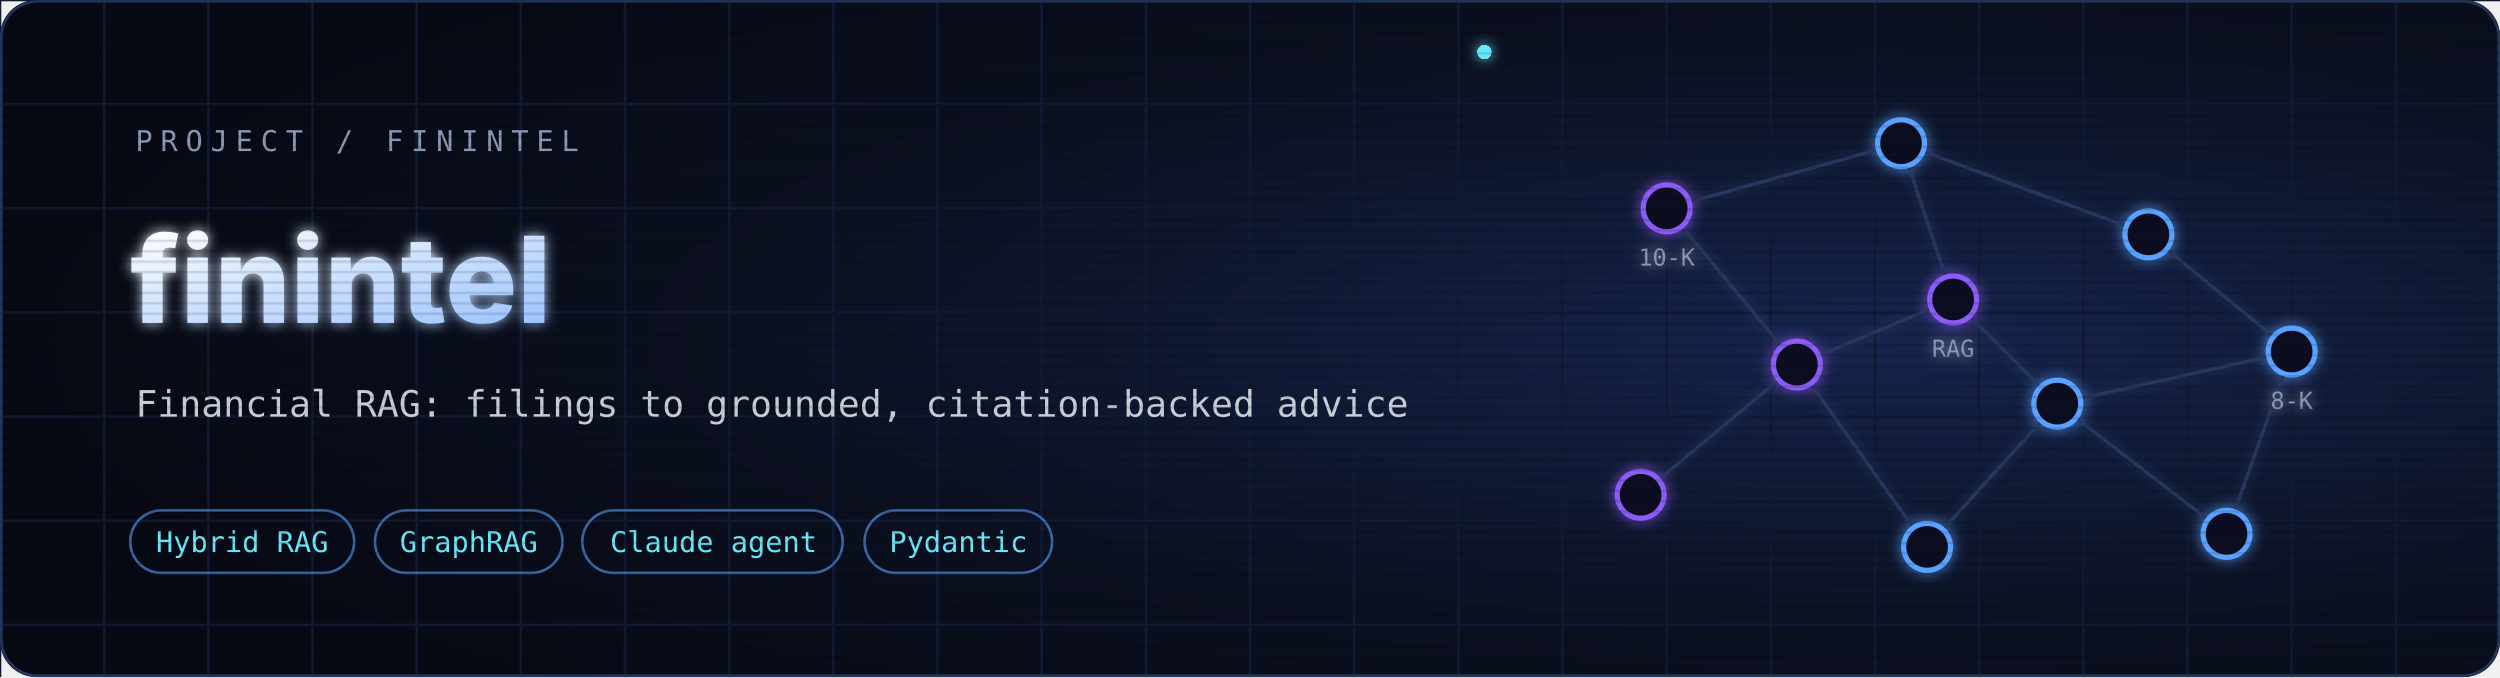
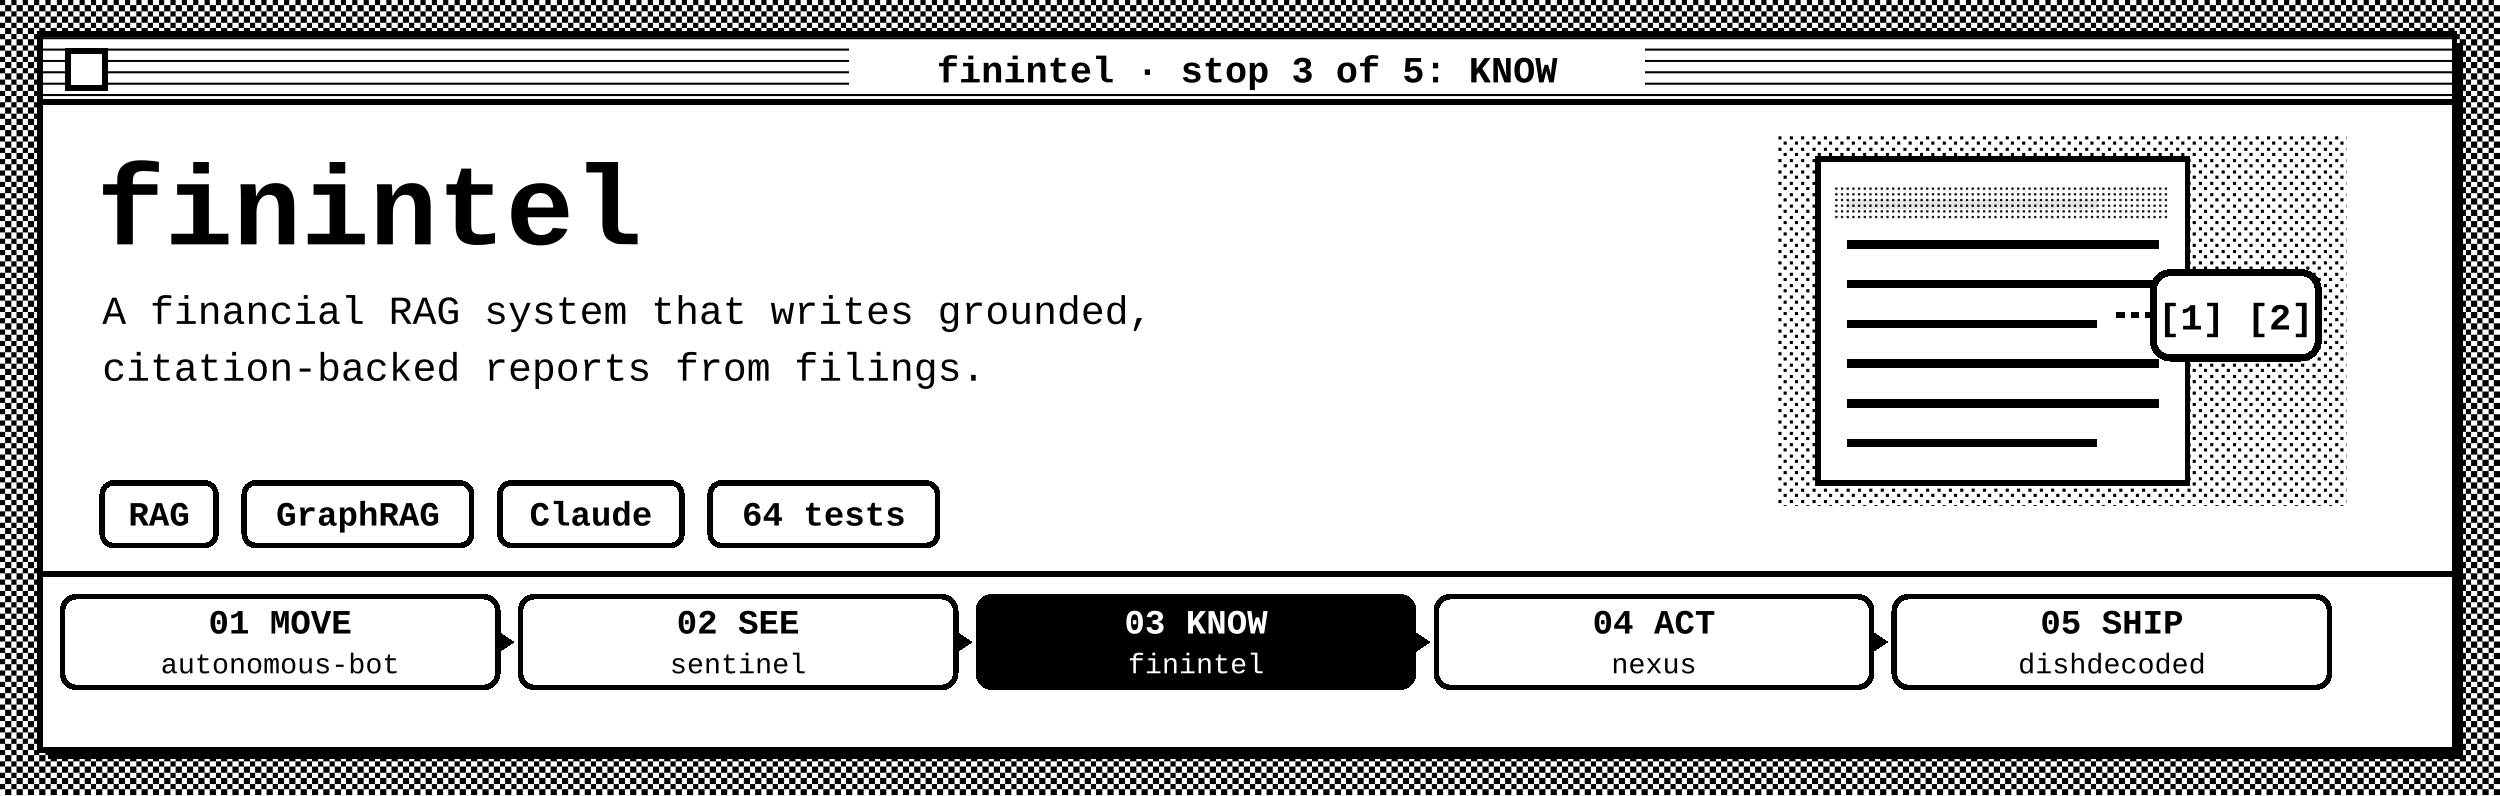
- <svg xmlns="http://www.w3.org/2000/svg" viewBox="0 0 960 260" width="100%" role="img" aria-label="finintel: Financial RAG: filings to grounded, citation-backed advice">
+ <svg xmlns="http://www.w3.org/2000/svg" viewBox="0 0 880 280" width="100%" role="img" aria-label="finintel: A financial RAG system that writes grounded, citation-backed reports from filings." shape-rendering="crispEdges" font-family="Geneva, Monaco, 'Courier New', Courier, monospace">
  <defs>
-     <radialGradient id="bgg" cx=".75" cy=".5" r=".75">
-       <stop offset="0" stop-color="#16244d" />
-       <stop offset=".6" stop-color="#0b1020" />
-       <stop offset="1" stop-color="#070a14" />
-     </radialGradient>
-     <linearGradient id="ng" x1="0" y1="0" x2="1" y2="1">
-       <stop offset="0" stop-color="#fff" />
-       <stop offset="1" stop-color="#9cc4ff" />
-     </linearGradient>
-     <filter id="glow" x="-30%" y="-30%" width="160%" height="160%">
-       <feGaussianBlur stdDeviation="2.5" result="b" />
-       <feMerge>
-         <feMergeNode in="b" />
-         <feMergeNode in="SourceGraphic" />
-       </feMerge>
-     </filter>
-     <pattern id="scan" width="4" height="4" patternUnits="userSpaceOnUse">
-       <rect width="4" height="1" fill="#000" opacity=".12" />
+     <pattern id="dither" width="4" height="4" patternUnits="userSpaceOnUse">
+       <rect width="4" height="4" fill="#fff" />
+       <rect width="2" height="2" fill="#000" />
+       <rect x="2" y="2" width="2" height="2" fill="#000" />
+     </pattern>
+     <pattern id="light" width="4" height="4" patternUnits="userSpaceOnUse">
+       <rect width="4" height="4" fill="#fff" />
+       <rect width="1" height="1" fill="#000" />
+       <rect x="2" y="2" width="1" height="1" fill="#000" />
+     </pattern>
+     <pattern id="stripes" width="4" height="4" patternUnits="userSpaceOnUse">
+       <rect width="4" height="4" fill="#fff" />
+       <rect y="1" width="4" height="1" fill="#000" />
+     </pattern>
+     <pattern id="gray" width="2" height="2" patternUnits="userSpaceOnUse">
+       <rect width="2" height="2" fill="#fff" />
+       <rect width="1" height="1" fill="#000" />
    </pattern>
  </defs>
-   <rect width="960" height="260" rx="14" fill="url(#bgg)" />
-   <path d="M0 0V260" stroke="#101a33" />
-   <path d="M40 0V260" stroke="#101a33" />
-   <path d="M80 0V260" stroke="#101a33" />
-   <path d="M120 0V260" stroke="#101a33" />
-   <path d="M160 0V260" stroke="#101a33" />
-   <path d="M200 0V260" stroke="#101a33" />
-   <path d="M240 0V260" stroke="#101a33" />
-   <path d="M280 0V260" stroke="#101a33" />
-   <path d="M320 0V260" stroke="#101a33" />
-   <path d="M360 0V260" stroke="#101a33" />
-   <path d="M400 0V260" stroke="#101a33" />
-   <path d="M440 0V260" stroke="#101a33" />
-   <path d="M480 0V260" stroke="#101a33" />
-   <path d="M520 0V260" stroke="#101a33" />
-   <path d="M560 0V260" stroke="#101a33" />
-   <path d="M600 0V260" stroke="#101a33" />
-   <path d="M640 0V260" stroke="#101a33" />
-   <path d="M680 0V260" stroke="#101a33" />
-   <path d="M720 0V260" stroke="#101a33" />
-   <path d="M760 0V260" stroke="#101a33" />
-   <path d="M800 0V260" stroke="#101a33" />
-   <path d="M840 0V260" stroke="#101a33" />
-   <path d="M880 0V260" stroke="#101a33" />
-   <path d="M920 0V260" stroke="#101a33" />
-   <path d="M0 0H960" stroke="#101a33" />
-   <path d="M0 40H960" stroke="#101a33" />
-   <path d="M0 80H960" stroke="#101a33" />
-   <path d="M0 120H960" stroke="#101a33" />
-   <path d="M0 160H960" stroke="#101a33" />
-   <path d="M0 200H960" stroke="#101a33" />
-   <path d="M0 240H960" stroke="#101a33" />
-   <circle cx="227" cy="27" r="0.9" fill="#67e8f9" opacity="0">
-     <animate attributeName="opacity" values="0;0.48;0" dur="2.733s" begin="2.008s" repeatCount="indefinite" />
-   </circle>
-   <circle cx="881" cy="208" r="0.6" fill="#e6edf3" opacity="0">
-     <animate attributeName="opacity" values="0;0.66;0" dur="3.761s" begin="3.899s" repeatCount="indefinite" />
-   </circle>
-   <circle cx="794" cy="68" r="0.6" fill="#5aa2ff" opacity="0">
-     <animate attributeName="opacity" values="0;0.80;0" dur="5.302s" begin="0.967s" repeatCount="indefinite" />
-   </circle>
-   <circle cx="297" cy="163" r="1.3" fill="#67e8f9" opacity="0">
-     <animate attributeName="opacity" values="0;0.44;0" dur="4.62s" begin="3.359s" repeatCount="indefinite" />
-   </circle>
-   <circle cx="486" cy="46" r="0.9" fill="#67e8f9" opacity="0">
-     <animate attributeName="opacity" values="0;0.44;0" dur="5.771s" begin="4.327s" repeatCount="indefinite" />
-   </circle>
-   <circle cx="526" cy="78" r="0.9" fill="#5aa2ff" opacity="0">
-     <animate attributeName="opacity" values="0;0.75;0" dur="3.591s" begin="3.826s" repeatCount="indefinite" />
-   </circle>
-   <circle cx="187" cy="110" r="0.9" fill="#67e8f9" opacity="0">
-     <animate attributeName="opacity" values="0;0.63;0" dur="3.316s" begin="1.298s" repeatCount="indefinite" />
-   </circle>
-   <circle cx="765" cy="21" r="0.9" fill="#5aa2ff" opacity="0">
-     <animate attributeName="opacity" values="0;0.90;0" dur="4.316s" begin="3.24s" repeatCount="indefinite" />
-   </circle>
-   <circle cx="673" cy="38" r="1.3" fill="#e6edf3" opacity="0">
-     <animate attributeName="opacity" values="0;0.43;0" dur="5.697s" begin="3.175s" repeatCount="indefinite" />
-   </circle>
-   <circle cx="424" cy="48" r="0.9" fill="#5aa2ff" opacity="0">
-     <animate attributeName="opacity" values="0;0.69;0" dur="4.721s" begin="0.994s" repeatCount="indefinite" />
-   </circle>
-   <circle cx="311" cy="218" r="1.3" fill="#e6edf3" opacity="0">
-     <animate attributeName="opacity" values="0;0.54;0" dur="4.538s" begin="4.31s" repeatCount="indefinite" />
-   </circle>
-   <circle cx="117" cy="243" r="0.9" fill="#67e8f9" opacity="0">
-     <animate attributeName="opacity" values="0;0.41;0" dur="3.75s" begin="0.413s" repeatCount="indefinite" />
-   </circle>
-   <circle cx="926" cy="74" r="1.3" fill="#67e8f9" opacity="0">
-     <animate attributeName="opacity" values="0;0.41;0" dur="3.511s" begin="4.83s" repeatCount="indefinite" />
-   </circle>
-   <circle cx="744" cy="107" r="1.3" fill="#5aa2ff" opacity="0">
-     <animate attributeName="opacity" values="0;0.81;0" dur="3.527s" begin="0.957s" repeatCount="indefinite" />
-   </circle>
-   <circle cx="426" cy="35" r="0.9" fill="#5aa2ff" opacity="0">
-     <animate attributeName="opacity" values="0;0.88;0" dur="3.66s" begin="0.047s" repeatCount="indefinite" />
-   </circle>
-   <circle cx="43" cy="44" r="0.9" fill="#67e8f9" opacity="0">
-     <animate attributeName="opacity" values="0;0.69;0" dur="4.038s" begin="1.036s" repeatCount="indefinite" />
-   </circle>
-   <circle cx="880" cy="30" r="0.6" fill="#e6edf3" opacity="0">
-     <animate attributeName="opacity" values="0;0.77;0" dur="4.584s" begin="4.853s" repeatCount="indefinite" />
-   </circle>
-   <circle cx="582" cy="142" r="1.3" fill="#e6edf3" opacity="0">
-     <animate attributeName="opacity" values="0;0.56;0" dur="2.625s" begin="4.174s" repeatCount="indefinite" />
-   </circle>
-   <circle cx="281" cy="259" r="1.3" fill="#e6edf3" opacity="0">
-     <animate attributeName="opacity" values="0;0.64;0" dur="3.347s" begin="2.053s" repeatCount="indefinite" />
-   </circle>
-   <circle cx="35" cy="110" r="0.6" fill="#5aa2ff" opacity="0">
-     <animate attributeName="opacity" values="0;0.84;0" dur="5.409s" begin="2.493s" repeatCount="indefinite" />
-   </circle>
-   <circle cx="30" cy="66" r="0.6" fill="#5aa2ff" opacity="0">
-     <animate attributeName="opacity" values="0;0.50;0" dur="3.31s" begin="4.349s" repeatCount="indefinite" />
-   </circle>
-   <circle cx="136" cy="13" r="0.9" fill="#5aa2ff" opacity="0">
-     <animate attributeName="opacity" values="0;0.46;0" dur="4.494s" begin="4.814s" repeatCount="indefinite" />
-   </circle>
-   <circle cx="627" cy="226" r="1.3" fill="#5aa2ff" opacity="0">
-     <animate attributeName="opacity" values="0;0.42;0" dur="3.856s" begin="2.151s" repeatCount="indefinite" />
-   </circle>
-   <circle cx="893" cy="149" r="0.6" fill="#67e8f9" opacity="0">
-     <animate attributeName="opacity" values="0;0.55;0" dur="4.149s" begin="4.503s" repeatCount="indefinite" />
-   </circle>
-   <circle cx="302" cy="109" r="0.6" fill="#5aa2ff" opacity="0">
-     <animate attributeName="opacity" values="0;0.80;0" dur="5.304s" begin="1.693s" repeatCount="indefinite" />
-   </circle>
-   <circle cx="376" cy="129" r="0.9" fill="#5aa2ff" opacity="0">
-     <animate attributeName="opacity" values="0;0.73;0" dur="2.656s" begin="4.495s" repeatCount="indefinite" />
-   </circle>
-   <circle cx="123" cy="252" r="1.3" fill="#e6edf3" opacity="0">
-     <animate attributeName="opacity" values="0;0.84;0" dur="4.907s" begin="2.323s" repeatCount="indefinite" />
-   </circle>
-   <circle cx="453" cy="105" r="0.9" fill="#e6edf3" opacity="0">
-     <animate attributeName="opacity" values="0;0.80;0" dur="3.239s" begin="0.784s" repeatCount="indefinite" />
-   </circle>
-   <circle cx="586" cy="67" r="0.9" fill="#67e8f9" opacity="0">
-     <animate attributeName="opacity" values="0;0.84;0" dur="4.427s" begin="4.394s" repeatCount="indefinite" />
-   </circle>
-   <circle cx="194" cy="175" r="0.9" fill="#5aa2ff" opacity="0">
-     <animate attributeName="opacity" values="0;0.79;0" dur="4.15s" begin="2.632s" repeatCount="indefinite" />
-   </circle>
-   <circle cx="25" cy="9" r="1.3" fill="#e6edf3" opacity="0">
-     <animate attributeName="opacity" values="0;0.64;0" dur="5.527s" begin="3.041s" repeatCount="indefinite" />
-   </circle>
-   <circle cx="133" cy="94" r="1.3" fill="#e6edf3" opacity="0">
-     <animate attributeName="opacity" values="0;0.55;0" dur="3.714s" begin="0.374s" repeatCount="indefinite" />
-   </circle>
-   <circle cx="921" cy="118" r="0.6" fill="#67e8f9" opacity="0">
-     <animate attributeName="opacity" values="0;0.59;0" dur="5.155s" begin="4.277s" repeatCount="indefinite" />
-   </circle>
-   <circle cx="384" cy="20" r="1.3" fill="#67e8f9" opacity="0">
-     <animate attributeName="opacity" values="0;0.66;0" dur="4.019s" begin="4.289s" repeatCount="indefinite" />
-   </circle>
-   <circle cx="746" cy="17" r="0.6" fill="#5aa2ff" opacity="0">
-     <animate attributeName="opacity" values="0;0.55;0" dur="5.428s" begin="2.112s" repeatCount="indefinite" />
-   </circle>
-   <circle cx="766" cy="44" r="0.6" fill="#e6edf3" opacity="0">
-     <animate attributeName="opacity" values="0;0.75;0" dur="3.643s" begin="4.299s" repeatCount="indefinite" />
-   </circle>
-   <circle cx="248" cy="253" r="0.6" fill="#5aa2ff" opacity="0">
-     <animate attributeName="opacity" values="0;0.48;0" dur="4.768s" begin="0.605s" repeatCount="indefinite" />
-   </circle>
-   <circle cx="106" cy="204" r="1.3" fill="#67e8f9" opacity="0">
-     <animate attributeName="opacity" values="0;0.66;0" dur="4.323s" begin="2.056s" repeatCount="indefinite" />
-   </circle>
-   <circle cx="282" cy="60" r="0.6" fill="#5aa2ff" opacity="0">
-     <animate attributeName="opacity" values="0;0.40;0" dur="2.685s" begin="4.538s" repeatCount="indefinite" />
-   </circle>
-   <circle cx="522" cy="236" r="1.3" fill="#67e8f9" opacity="0">
-     <animate attributeName="opacity" values="0;0.87;0" dur="4.273s" begin="2.204s" repeatCount="indefinite" />
-   </circle>
-   <circle cx="593" cy="102" r="0.9" fill="#5aa2ff" opacity="0">
-     <animate attributeName="opacity" values="0;0.58;0" dur="4.817s" begin="0.666s" repeatCount="indefinite" />
-   </circle>
-   <circle cx="79" cy="37" r="1.3" fill="#e6edf3" opacity="0">
-     <animate attributeName="opacity" values="0;0.54;0" dur="5.788s" begin="0.987s" repeatCount="indefinite" />
-   </circle>
-   <circle cx="762" cy="175" r="0.6" fill="#e6edf3" opacity="0">
-     <animate attributeName="opacity" values="0;0.60;0" dur="5.777s" begin="0.898s" repeatCount="indefinite" />
-   </circle>
-   <circle cx="628" cy="85" r="0.9" fill="#e6edf3" opacity="0">
-     <animate attributeName="opacity" values="0;0.70;0" dur="4.334s" begin="3.773s" repeatCount="indefinite" />
-   </circle>
-   <circle cx="85" cy="93" r="0.6" fill="#e6edf3" opacity="0">
-     <animate attributeName="opacity" values="0;0.49;0" dur="5.955s" begin="3.305s" repeatCount="indefinite" />
-   </circle>
-   <circle cx="953" cy="20" r="0.6" fill="#e6edf3" opacity="0">
-     <animate attributeName="opacity" values="0;0.73;0" dur="4.864s" begin="3.726s" repeatCount="indefinite" />
-   </circle>
-   <circle cx="593" cy="216" r="0.9" fill="#5aa2ff" opacity="0">
-     <animate attributeName="opacity" values="0;0.60;0" dur="4.597s" begin="4.484s" repeatCount="indefinite" />
-   </circle>
-   <circle cx="675" cy="81" r="0.6" fill="#5aa2ff" opacity="0">
-     <animate attributeName="opacity" values="0;0.56;0" dur="4.694s" begin="4.982s" repeatCount="indefinite" />
-   </circle>
-   <circle cx="863" cy="104" r="0.9" fill="#67e8f9" opacity="0">
-     <animate attributeName="opacity" values="0;0.54;0" dur="3.94s" begin="0.066s" repeatCount="indefinite" />
-   </circle>
-   <circle cx="177" cy="140" r="1.3" fill="#5aa2ff" opacity="0">
-     <animate attributeName="opacity" values="0;0.71;0" dur="3.775s" begin="4.755s" repeatCount="indefinite" />
-   </circle>
-   <circle cx="598" cy="41" r="0.6" fill="#67e8f9" opacity="0">
-     <animate attributeName="opacity" values="0;0.89;0" dur="5.957s" begin="4.6s" repeatCount="indefinite" />
-   </circle>
-   <circle cx="580" cy="81" r="0.6" fill="#67e8f9" opacity="0">
-     <animate attributeName="opacity" values="0;0.64;0" dur="4.74s" begin="2.384s" repeatCount="indefinite" />
-   </circle>
-   <circle cx="579" cy="17" r="0.6" fill="#e6edf3" opacity="0">
-     <animate attributeName="opacity" values="0;0.55;0" dur="5.818s" begin="0.817s" repeatCount="indefinite" />
-   </circle>
-   <circle cx="759" cy="177" r="1.3" fill="#5aa2ff" opacity="0">
-     <animate attributeName="opacity" values="0;0.88;0" dur="3.418s" begin="2.622s" repeatCount="indefinite" />
-   </circle>
-   <circle cx="151" cy="25" r="0.6" fill="#67e8f9" opacity="0">
-     <animate attributeName="opacity" values="0;0.44;0" dur="3.447s" begin="4.394s" repeatCount="indefinite" />
-   </circle>
-   <rect x=".5" y=".5" width="959" height="259" rx="14" fill="none" stroke="#25375f" />
-   <g font-family="JetBrains Mono, ui-monospace, Menlo, Consolas, monospace">
-     <text x="52" y="58" font-size="11" fill="#8b98b5" letter-spacing="3">PROJECT / FININTEL</text>
-     <text x="50" y="124" font-size="46" font-weight="800" fill="url(#ng)" filter="url(#glow)" font-family="Inter, 'Segoe UI', Helvetica, Arial, sans-serif">finintel</text>
-     <text x="50" y="124" font-size="46" font-weight="800" fill="#67e8f9" opacity="0" font-family="Inter, 'Segoe UI', Helvetica, Arial, sans-serif">finintel<animate attributeName="opacity" values="0;0;.7;0;.5;0;0" dur="6s" begin="0s" repeatCount="indefinite" keyTimes="0;.9;.915;.93;.945;.96;1" />
-       <animate attributeName="x" values="50;50;44;56;50;50" keyTimes="0;.9;.915;.93;.95;1" dur="6s" repeatCount="indefinite" />
-     </text>
-     <text x="52" y="160" font-size="14" fill="#e6edf3" opacity=".85">Financial RAG: filings to grounded, citation-backed advice</text>
-     <rect x="50" y="196" width="86" height="24" rx="12" fill="none" stroke="#5aa2ff" stroke-opacity=".6" />
-     <text x="93" y="212" font-size="11" fill="#67e8f9" text-anchor="middle">Hybrid RAG</text>
-     <rect x="144.0" y="196" width="72" height="24" rx="12" fill="none" stroke="#5aa2ff" stroke-opacity=".6" />
-     <text x="180" y="212" font-size="11" fill="#67e8f9" text-anchor="middle">GraphRAG</text>
-     <rect x="223.6" y="196" width="100" height="24" rx="12" fill="none" stroke="#5aa2ff" stroke-opacity=".6" />
-     <text x="274" y="212" font-size="11" fill="#67e8f9" text-anchor="middle">Claude agent</text>
-     <rect x="332.0" y="196" width="72" height="24" rx="12" fill="none" stroke="#5aa2ff" stroke-opacity=".6" />
-     <text x="368" y="212" font-size="11" fill="#67e8f9" text-anchor="middle">Pydantic</text>
+   <rect width="880" height="280" fill="url(#dither)" />
+   <rect x="17" y="15" width="850" height="252" fill="#000" />
+   <rect x="14" y="12" width="850" height="252" fill="#fff" stroke="#000" stroke-width="2" />
+   <rect x="15" y="13" width="848" height="22" fill="url(#stripes)" />
+   <line x1="14" y1="36" x2="864" y2="36" stroke="#000" stroke-width="2" />
+   <rect x="24" y="18" width="13" height="13" fill="#fff" stroke="#000" stroke-width="2" />
+   <rect x="299.0" y="15" width="280" height="18" fill="#fff" />
+   <text x="439.0" y="29" font-size="13" font-weight="bold" text-anchor="middle" fill="#000">finintel   ·   stop 3 of 5: KNOW</text>
+   <g transform="translate(626,48)">
+     <rect x="0" y="0" width="200" height="130" fill="url(#light)" />
+     <rect x="14" y="8" width="130" height="114" fill="#fff" stroke="#000" stroke-width="2" />
+     <line x1="24" y1="24" x2="112" y2="24" stroke="#000" stroke-width="3" />
+     <line x1="24" y1="38" x2="134" y2="38" stroke="#000" stroke-width="3" />
+     <line x1="24" y1="52" x2="134" y2="52" stroke="#000" stroke-width="3" />
+     <line x1="24" y1="66" x2="112" y2="66" stroke="#000" stroke-width="3" />
+     <line x1="24" y1="80" x2="134" y2="80" stroke="#000" stroke-width="3" />
+     <line x1="24" y1="94" x2="134" y2="94" stroke="#000" stroke-width="3" />
+     <line x1="24" y1="108" x2="112" y2="108" stroke="#000" stroke-width="3" />
+     <rect x="20" y="17" width="118" height="12" fill="url(#gray)" opacity="0.9">
+       <animate attributeName="y" values="17;45;73;101;17" keyTimes="0;0.25;0.5;0.75;1" dur="6s" repeatCount="indefinite" calcMode="discrete" />
+     </rect>
+     <rect x="132" y="48" width="58" height="30" rx="6" fill="#fff" stroke="#000" stroke-width="2.5" />
+     <text x="161" y="68" font-size="13" font-weight="bold" text-anchor="middle" fill="#000">[1] [2]</text>
+     <path d="M132 63 H118" stroke="#000" stroke-width="2" stroke-dasharray="3 2" />
  </g>
-   <g transform="translate(570,20)" font-family="JetBrains Mono, ui-monospace, Menlo, Consolas, monospace" filter="url(#glow)">
-     <path id="e0" d="M70 60L160 35" stroke="#25375f" stroke-width="1.3" />
-     <path id="e1" d="M160 35L255 70" stroke="#25375f" stroke-width="1.3" />
-     <path id="e2" d="M70 60L120 120" stroke="#25375f" stroke-width="1.3" />
-     <path id="e3" d="M120 120L180 95" stroke="#25375f" stroke-width="1.3" />
-     <path id="e4" d="M180 95L220 135" stroke="#25375f" stroke-width="1.3" />
-     <path id="e5" d="M255 70L310 115" stroke="#25375f" stroke-width="1.3" />
-     <path id="e6" d="M220 135L310 115" stroke="#25375f" stroke-width="1.3" />
-     <path id="e7" d="M120 120L60 170" stroke="#25375f" stroke-width="1.3" />
-     <path id="e8" d="M170 190L220 135" stroke="#25375f" stroke-width="1.3" />
-     <path id="e9" d="M170 190L120 120" stroke="#25375f" stroke-width="1.3" />
-     <path id="e10" d="M220 135L285 185" stroke="#25375f" stroke-width="1.3" />
-     <path id="e11" d="M160 35L180 95" stroke="#25375f" stroke-width="1.3" />
-     <path id="e12" d="M310 115L285 185" stroke="#25375f" stroke-width="1.3" />
-     <circle r="2.6" fill="#67e8f9">
-       <animateMotion dur="2s" begin="0.0s" repeatCount="indefinite" path="M70 60L160 35" />
-     </circle>
-     <circle r="2.6" fill="#67e8f9">
-       <animateMotion dur="3s" begin="0.4s" repeatCount="indefinite" path="M160 35L255 70" />
-     </circle>
-     <circle r="2.6" fill="#67e8f9">
-       <animateMotion dur="4s" begin="0.8s" repeatCount="indefinite" path="M70 60L120 120" />
-     </circle>
-     <circle r="2.6" fill="#67e8f9">
-       <animateMotion dur="2s" begin="1.2s" repeatCount="indefinite" path="M120 120L180 95" />
-     </circle>
-     <circle r="2.6" fill="#67e8f9">
-       <animateMotion dur="3s" begin="1.6s" repeatCount="indefinite" path="M180 95L220 135" />
-     </circle>
-     <circle r="2.6" fill="#67e8f9">
-       <animateMotion dur="4s" begin="2.0s" repeatCount="indefinite" path="M255 70L310 115" />
-     </circle>
-     <circle r="2.6" fill="#67e8f9">
-       <animateMotion dur="2s" begin="2.4s" repeatCount="indefinite" path="M220 135L310 115" />
-     </circle>
-     <circle r="2.6" fill="#67e8f9">
-       <animateMotion dur="3s" begin="2.8s" repeatCount="indefinite" path="M120 120L60 170" />
-     </circle>
-     <circle r="2.6" fill="#67e8f9">
-       <animateMotion dur="4s" begin="3.2s" repeatCount="indefinite" path="M170 190L220 135" />
-     </circle>
-     <circle r="2.6" fill="#67e8f9">
-       <animateMotion dur="2s" begin="3.6s" repeatCount="indefinite" path="M170 190L120 120" />
-     </circle>
-     <circle r="2.6" fill="#67e8f9">
-       <animateMotion dur="3s" begin="4.0s" repeatCount="indefinite" path="M220 135L285 185" />
-     </circle>
-     <circle r="2.6" fill="#67e8f9">
-       <animateMotion dur="4s" begin="4.4s" repeatCount="indefinite" path="M160 35L180 95" />
-     </circle>
-     <circle r="2.6" fill="#67e8f9">
-       <animateMotion dur="2s" begin="4.8s" repeatCount="indefinite" path="M310 115L285 185" />
-     </circle>
-     <circle cx="70" cy="60" r="9" fill="#0b1020" stroke="#8b5cf6" stroke-width="2">
-       <animate attributeName="r" values="8;11;8" dur="3s" begin="0.0s" repeatCount="indefinite" />
-     </circle>
-     <circle cx="160" cy="35" r="9" fill="#0b1020" stroke="#5aa2ff" stroke-width="2">
-       <animate attributeName="r" values="8;11;8" dur="4s" begin="0.3s" repeatCount="indefinite" />
-     </circle>
-     <circle cx="255" cy="70" r="9" fill="#0b1020" stroke="#5aa2ff" stroke-width="2">
-       <animate attributeName="r" values="8;11;8" dur="5s" begin="0.6s" repeatCount="indefinite" />
-     </circle>
-     <circle cx="120" cy="120" r="9" fill="#0b1020" stroke="#8b5cf6" stroke-width="2">
-       <animate attributeName="r" values="8;11;8" dur="3s" begin="0.9s" repeatCount="indefinite" />
-     </circle>
-     <circle cx="220" cy="135" r="9" fill="#0b1020" stroke="#5aa2ff" stroke-width="2">
-       <animate attributeName="r" values="8;11;8" dur="4s" begin="1.2s" repeatCount="indefinite" />
-     </circle>
-     <circle cx="310" cy="115" r="9" fill="#0b1020" stroke="#5aa2ff" stroke-width="2">
-       <animate attributeName="r" values="8;11;8" dur="5s" begin="1.5s" repeatCount="indefinite" />
-     </circle>
-     <circle cx="60" cy="170" r="9" fill="#0b1020" stroke="#8b5cf6" stroke-width="2">
-       <animate attributeName="r" values="8;11;8" dur="3s" begin="1.8s" repeatCount="indefinite" />
-     </circle>
-     <circle cx="170" cy="190" r="9" fill="#0b1020" stroke="#5aa2ff" stroke-width="2">
-       <animate attributeName="r" values="8;11;8" dur="4s" begin="2.1s" repeatCount="indefinite" />
-     </circle>
-     <circle cx="285" cy="185" r="9" fill="#0b1020" stroke="#5aa2ff" stroke-width="2">
-       <animate attributeName="r" values="8;11;8" dur="5s" begin="2.4s" repeatCount="indefinite" />
-     </circle>
-     <circle cx="180" cy="95" r="9" fill="#0b1020" stroke="#8b5cf6" stroke-width="2">
-       <animate attributeName="r" values="8;11;8" dur="3s" begin="2.7s" repeatCount="indefinite" />
-     </circle>
-     <text x="180" y="117" font-size="9" fill="#8b98b5" text-anchor="middle">RAG</text>
-     <text x="70" y="82" font-size="9" fill="#8b98b5" text-anchor="middle">10-K</text>
-     <text x="310" y="137" font-size="9" fill="#8b98b5" text-anchor="middle">8-K</text>
+   <text x="34" y="86" font-size="40" font-weight="bold" fill="#000">finintel</text>
+   <text x="36" y="114" font-size="14" fill="#000">A financial RAG system that writes grounded,</text>
+   <text x="36" y="134" font-size="14" fill="#000">citation-backed reports from filings.</text>
+   <rect x="36" y="170" width="40" height="22" rx="4" fill="#fff" stroke="#000" stroke-width="2" />
+   <text x="56.0" y="185" font-size="12" font-weight="bold" text-anchor="middle" fill="#000">RAG</text>
+   <rect x="86" y="170" width="80" height="22" rx="4" fill="#fff" stroke="#000" stroke-width="2" />
+   <text x="126.0" y="185" font-size="12" font-weight="bold" text-anchor="middle" fill="#000">GraphRAG</text>
+   <rect x="176" y="170" width="64" height="22" rx="4" fill="#fff" stroke="#000" stroke-width="2" />
+   <text x="208.0" y="185" font-size="12" font-weight="bold" text-anchor="middle" fill="#000">Claude</text>
+   <rect x="250" y="170" width="80" height="22" rx="4" fill="#fff" stroke="#000" stroke-width="2" />
+   <text x="290.0" y="185" font-size="12" font-weight="bold" text-anchor="middle" fill="#000">64 tests</text>
+   <line x1="15" y1="202" x2="863" y2="202" stroke="#000" stroke-width="2" />
+   <g transform="translate(0,0)">
+     <rect x="22.0" y="210" width="153.2" height="32" rx="5" fill="#fff" stroke="#000" stroke-width="2" />
+     <text x="98.6" y="223.0" font-size="12" font-weight="bold" text-anchor="middle" fill="#000">01 MOVE</text>
+     <text x="98.6" y="237.0" font-size="10" text-anchor="middle" fill="#000">autonomous-bot</text>
+     <path d="M175.2 222.0 l6 4 l-6 4z" fill="#000" />
+     <rect x="183.2" y="210" width="153.2" height="32" rx="5" fill="#fff" stroke="#000" stroke-width="2" />
+     <text x="259.8" y="223.0" font-size="12" font-weight="bold" text-anchor="middle" fill="#000">02 SEE</text>
+     <text x="259.8" y="237.0" font-size="10" text-anchor="middle" fill="#000">sentinel</text>
+     <path d="M336.4 222.0 l6 4 l-6 4z" fill="#000" />
+     <rect x="344.4" y="210" width="153.2" height="32" rx="5" fill="#000" stroke="#000" stroke-width="2" />
+     <text x="421.0" y="223.0" font-size="12" font-weight="bold" text-anchor="middle" fill="#fff">03 KNOW</text>
+     <text x="421.0" y="237.0" font-size="10" text-anchor="middle" fill="#fff">finintel</text>
+     <path d="M497.6 222.0 l6 4 l-6 4z" fill="#000" />
+     <rect x="505.6" y="210" width="153.2" height="32" rx="5" fill="#fff" stroke="#000" stroke-width="2" />
+     <text x="582.2" y="223.0" font-size="12" font-weight="bold" text-anchor="middle" fill="#000">04 ACT</text>
+     <text x="582.2" y="237.0" font-size="10" text-anchor="middle" fill="#000">nexus</text>
+     <path d="M658.8 222.0 l6 4 l-6 4z" fill="#000" />
+     <rect x="666.8" y="210" width="153.2" height="32" rx="5" fill="#fff" stroke="#000" stroke-width="2" />
+     <text x="743.4" y="223.0" font-size="12" font-weight="bold" text-anchor="middle" fill="#000">05 SHIP</text>
+     <text x="743.4" y="237.0" font-size="10" text-anchor="middle" fill="#000">dishdecoded</text>
  </g>
-   <rect width="960" height="260" rx="14" fill="url(#scan)" />
</svg>
